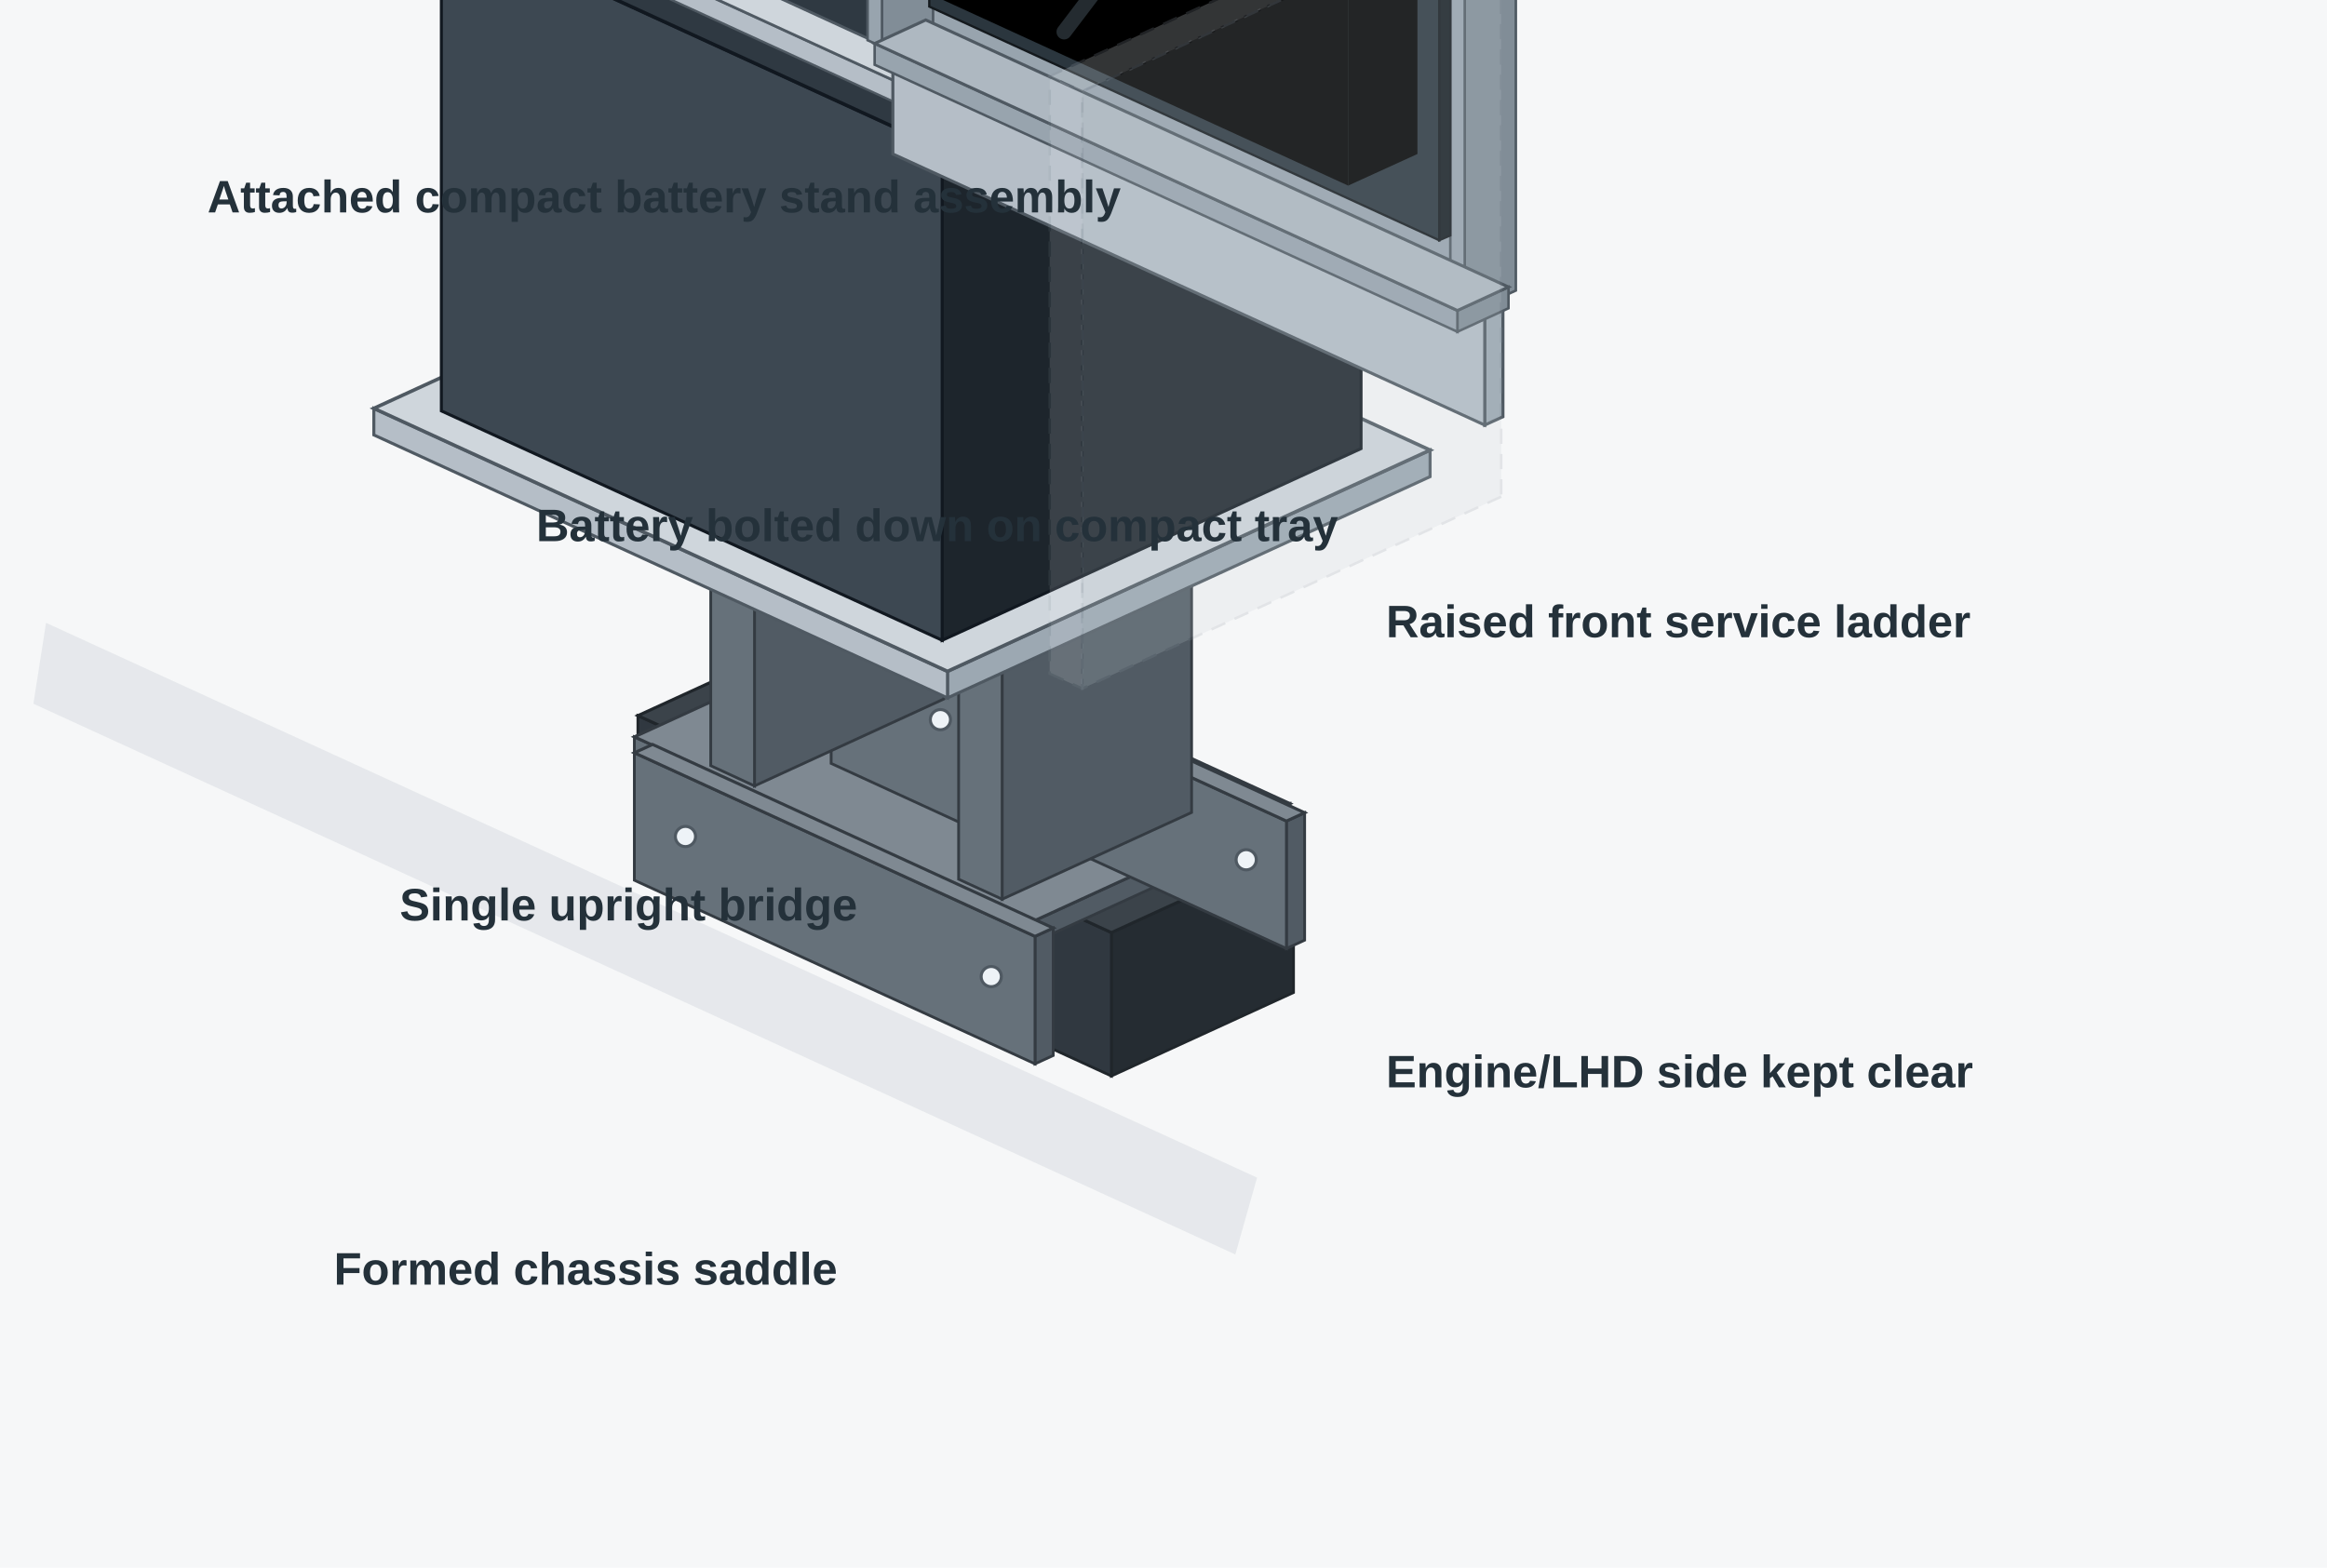
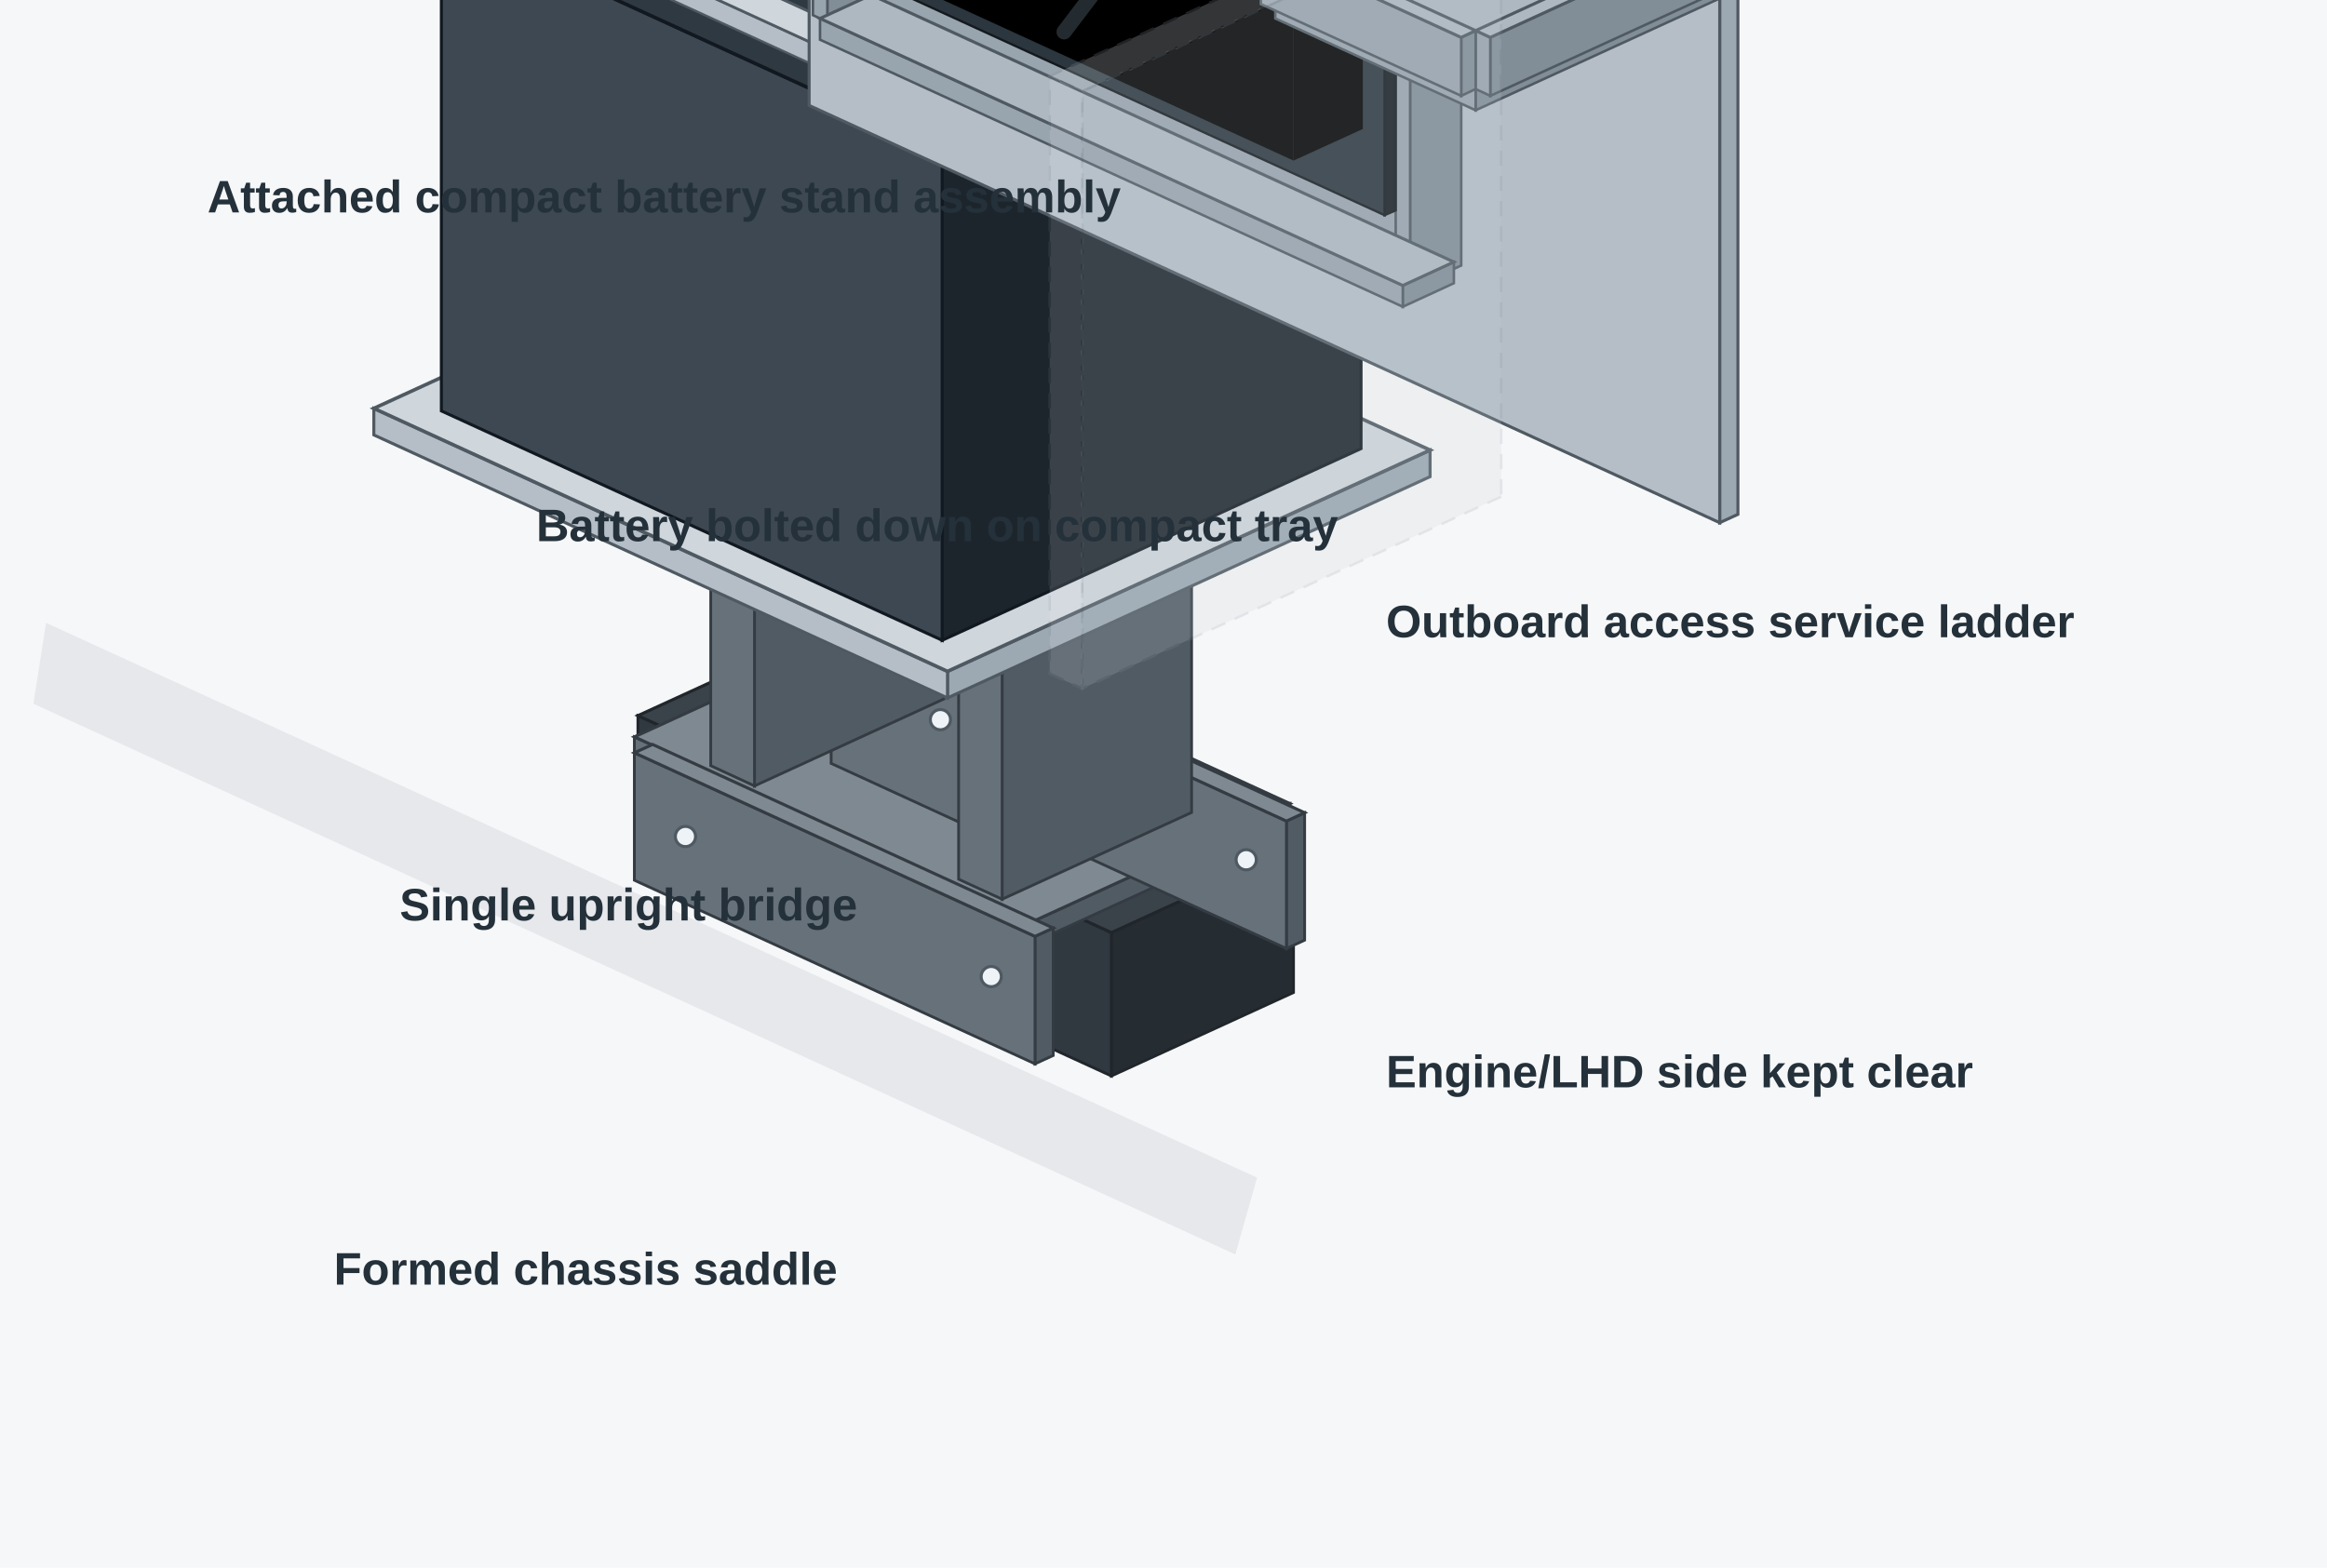
<svg xmlns="http://www.w3.org/2000/svg" width="920" height="620" viewBox="0 0 920 620" role="img" aria-labelledby="title desc">
  <style>
    .background { fill: #f6f7f8; }
    .shadow { fill: #d9dde2; opacity: 0.55; }
    .plate-top { fill: #cfd6dc; stroke: #4f5962; stroke-width: 1.4; }
    .plate-side { fill: #9ca8b2; stroke: #4f5962; stroke-width: 1.2; }
    .plate-front { fill: #b5bec7; stroke: #4f5962; stroke-width: 1.2; }
    .tab-top { fill: #7f8992; stroke: #343b42; stroke-width: 1.2; }
    .tab-side { fill: #515b64; stroke: #343b42; stroke-width: 1.1; }
    .tab-front { fill: #66717a; stroke: #343b42; stroke-width: 1.1; }
    .chassis-top { fill: #3b434a; stroke: #20262b; stroke-width: 1.2; }
    .chassis-side { fill: #252c32; stroke: #20262b; stroke-width: 1.1; }
    .chassis-front { fill: #303840; stroke: #20262b; stroke-width: 1.1; }
    .battery-top { fill: #2f3942; stroke: #111820; stroke-width: 1.4; }
    .battery-side { fill: #1d252c; stroke: #111820; stroke-width: 1.2; }
    .battery-front { fill: #3d4852; stroke: #111820; stroke-width: 1.2; }
    .hold-top { fill: #cfd6dc; stroke: #4f5962; stroke-width: 1.1; }
    .hold-side { fill: #98a4ae; stroke: #4f5962; stroke-width: 0.9; }
    .hold-front { fill: #b5bec7; stroke: #4f5962; stroke-width: 0.9; }
    .relay-tray-top { fill: #aeb8c1; stroke: #4f5962; stroke-width: 1.2; }
    .relay-tray-side { fill: #818d97; stroke: #4f5962; stroke-width: 1; }
    .relay-tray-front { fill: #98a4ae; stroke: #4f5962; stroke-width: 1; }
    .midi-plate-top { fill: #aeb8c1; stroke: #4f5962; stroke-width: 1.2; }
    .midi-plate-side { fill: #818d97; stroke: #4f5962; stroke-width: 1; }
    .midi-plate-front { fill: #98a4ae; stroke: #4f5962; stroke-width: 1; }
    .midi-board-top { fill: #1f2930; stroke: #14191d; stroke-width: 1; }
    .midi-board-side { fill: #161d22; stroke: #14191d; stroke-width: 0.9; }
    .midi-board-front { fill: #2b363e; stroke: #14191d; stroke-width: 0.9; }
    .fuse-top { fill: #b7302a; stroke: #6e1714; stroke-width: 0.8; }
    .fuse-side { fill: #84201b; stroke: #6e1714; stroke-width: 0.7; }
    .fuse-front { fill: #d14a43; stroke: #6e1714; stroke-width: 0.7; }
    .cutoff-base-top { fill: #aeb8c1; stroke: #4f5962; stroke-width: 1.2; }
    .cutoff-base-side { fill: #818d97; stroke: #4f5962; stroke-width: 1; }
    .cutoff-base-front { fill: #98a4ae; stroke: #4f5962; stroke-width: 1; }
    .keepout-top { fill: #d7dde2; stroke: #85909a; stroke-width: 1; stroke-dasharray: 6 4; opacity: 0.24; }
    .keepout-side { fill: #c2cbd2; stroke: #85909a; stroke-width: 1; stroke-dasharray: 6 4; opacity: 0.18; }
    .keepout-front { fill: #eef2f5; stroke: #85909a; stroke-width: 1; stroke-dasharray: 6 4; opacity: 0.14; }
    .breaker-body-top { fill: #111820; stroke: #05080a; stroke-width: 1.2; }
    .breaker-body-side { fill: #080c10; stroke: #05080a; stroke-width: 1; }
    .breaker-body-front { fill: #202a33; stroke: #05080a; stroke-width: 1; }
    .breaker-face-top { fill: #41515f; stroke: #1f2830; stroke-width: 1; }
    .breaker-face-side { fill: #26323d; stroke: #1f2830; stroke-width: 0.9; }
    .breaker-face-front { fill: #33424d; stroke: #1f2830; stroke-width: 0.9; }
    .breaker-lever-top { fill: #d12828; stroke: #871313; stroke-width: 1; }
    .breaker-lever-side { fill: #8f1717; stroke: #871313; stroke-width: 0.9; }
    .breaker-lever-front { fill: #c41d1d; stroke: #871313; stroke-width: 0.9; }
    .breaker-terminal { fill: #c4a35a; stroke: #6f5d2f; stroke-width: 1.1; }
    .positive-cable { fill: none; stroke: #c41d1d; stroke-width: 8; stroke-linejoin: round; stroke-linecap: round; }
    .relay-feed { fill: none; stroke: #a51515; stroke-width: 6; stroke-linejoin: round; stroke-linecap: round; }
    .branch-cable { fill: none; stroke: #242b30; stroke-width: 6; stroke-linejoin: round; stroke-linecap: round; }
    .slot-marker { fill: #eef3f7; stroke: #4f5962; stroke-width: 1.2; }
    .label { font: 600 18px Arial, sans-serif; fill: #24313a; }
  </style>
  <rect class="background" width="920" height="620" />
  <polygon class="shadow" points="18.2,246.3 497.0,465.7 488.4,496.1 13.2,278.3" />
  <polygon class="chassis-side" points="511.4,392.5 439.4,425.5 439.4,368.8 511.4,335.8" />
  <polygon class="chassis-front" points="252.2,339.7 439.4,425.5 439.4,368.8 252.2,283.0" />
  <polygon class="chassis-top" points="324.2,250.0 511.4,335.8 439.4,368.8 252.2,283.0" />
  <polygon class="tab-side" points="510.0,326.2 409.2,372.4 409.2,364.0 510.0,317.8" />
  <polygon class="tab-front" points="250.8,299.8 409.2,372.4 409.2,364.0 250.8,291.4" />
  <polygon class="tab-top" points="351.6,245.2 510.0,317.8 409.2,364.0 250.8,291.4" />
  <polygon class="tab-side" points="515.8,371.8 508.6,375.1 508.6,324.7 515.8,321.4" />
  <polygon class="tab-front" points="350.2,302.5 508.6,375.1 508.6,324.7 350.2,252.1" />
  <polygon class="tab-top" points="357.4,248.8 515.8,321.4 508.6,324.7 350.2,252.1" />
  <polygon class="tab-side" points="416.4,417.4 409.2,420.7 409.2,370.3 416.4,367.0" />
  <polygon class="tab-front" points="250.8,348.1 409.2,420.7 409.2,370.3 250.8,297.7" />
  <polygon class="tab-top" points="258.0,294.4 416.4,367.0 409.2,370.3 250.8,297.7" />
  <polygon class="tab-side" points="438.0,305.9 387.6,329.0 387.6,232.4 438.0,209.3" />
  <polygon class="tab-front" points="328.6,301.9 387.6,329.0 387.6,232.4 328.6,205.3" />
  <polygon class="tab-top" points="379.0,182.2 438.0,209.3 387.6,232.4 328.6,205.3" />
  <polygon class="tab-side" points="373.2,276.4 298.3,310.8 298.3,193.2 373.2,158.8" />
  <polygon class="tab-front" points="281.0,302.8 298.3,310.8 298.3,193.2 281.0,185.2" />
  <polygon class="tab-top" points="355.9,150.9 373.2,158.8 298.3,193.2 281.0,185.2" />
  <polygon class="tab-side" points="471.1,321.3 396.2,355.6 396.2,238.0 471.1,203.7" />
  <polygon class="tab-front" points="379.0,347.7 396.2,355.6 396.2,238.0 379.0,230.1" />
  <polygon class="tab-top" points="453.8,195.8 471.1,203.7 396.2,238.0 379.0,230.1" />
  <polygon class="plate-side" points="565.4,188.5 374.6,276.0 374.6,265.5 565.4,178.0" />
  <polygon class="plate-front" points="147.8,172.0 374.6,276.0 374.6,265.5 147.8,161.5" />
  <polygon class="plate-top" points="338.6,74.1 565.4,178.0 374.6,265.5 147.8,161.5" />
  <polygon class="battery-side" points="538.1,177.4 372.5,253.2 372.5,59.0 538.1,-16.9" />
  <polygon class="battery-front" points="174.5,162.5 372.5,253.2 372.5,59.0 174.5,-31.8" />
  <polygon class="battery-top" points="340.1,-107.7 538.1,-16.9 372.5,59.0 174.5,-31.8" />
  <polygon class="hold-side" points="552.5,-9.7 539.5,-3.8 539.5,-12.2 552.5,-18.1" />
  <polygon class="hold-front" points="312.7,-107.7 539.5,-3.8 539.5,-12.2 312.7,-116.1" />
  <polygon class="hold-top" points="325.7,-122.1 552.5,-18.1 539.5,-12.2 312.7,-116.1" />
  <polygon class="hold-side" points="411.4,54.9 398.4,60.9 398.4,52.5 411.4,46.5" />
  <polygon class="hold-front" points="171.6,-43.1 398.4,60.9 398.4,52.5 171.6,-51.5" />
  <polygon class="hold-top" points="184.6,-57.4 411.4,46.5 398.4,52.5 171.6,-51.5" />
-   <polygon class="plate-side" points="594.2,164.8 587.0,168.1 587.0,-89.1 594.2,-92.4" />
-   <polygon class="plate-front" points="353.0,60.9 587.0,168.1 587.0,-89.1 353.0,-196.4" />
-   <polygon class="plate-top" points="360.2,-199.7 594.2,-92.4 587.0,-89.1 353.0,-196.4" />
-   <polygon class="relay-tray-side" points="586.3,118.2 580.6,120.8 580.6,-110.2 586.3,-112.8" />
-   <polygon class="relay-tray-front" points="350.2,15.2 580.6,120.8 580.6,-110.2 350.2,-215.8" />
-   <polygon class="relay-tray-top" points="355.9,-218.4 586.3,-112.8 580.6,-110.2 350.2,-215.8" />
-   <polygon class="relay-tray-side" points="368.9,9.3 348.7,18.5 348.7,-212.5 368.9,-221.7" />
-   <polygon class="relay-tray-front" points="343.0,15.9 348.7,18.5 348.7,-212.5 343.0,-215.1" />
-   <polygon class="relay-tray-top" points="363.1,-224.4 368.9,-221.7 348.7,-212.5 343.0,-215.1" />
-   <polygon class="relay-tray-side" points="599.3,114.9 579.1,124.1 579.1,-106.9 599.3,-116.1" />
-   <polygon class="relay-tray-front" points="573.4,121.5 579.1,124.1 579.1,-106.9 573.4,-109.5" />
-   <polygon class="relay-tray-top" points="593.5,-118.8 599.3,-116.1 579.1,-106.9 573.4,-109.5" />
-   <polygon class="relay-tray-side" points="596.4,121.9 576.2,131.2 576.2,122.8 596.4,113.5" />
-   <polygon class="relay-tray-front" points="345.8,25.6 576.2,131.2 576.2,122.8 345.8,17.2" />
-   <polygon class="relay-tray-top" points="366.0,7.9 596.4,113.5 576.2,122.8 345.8,17.2" />
-   <polygon class="relay-tray-side" points="596.4,-117.5 576.2,-108.2 576.2,-116.6 596.4,-125.9" />
-   <polygon class="relay-tray-front" points="345.8,-213.8 576.2,-108.2 576.2,-116.6 345.8,-222.2" />
-   <polygon class="relay-tray-top" points="366.0,-231.5 596.4,-125.9 576.2,-116.6 345.8,-222.2" />
-   <polygon class="midi-board-side" points="573.4,93.1 569.0,95.0 569.0,-99.2 573.4,-101.2" />
-   <polygon class="midi-board-front" points="367.4,2.6 569.0,95.0 569.0,-99.2 367.4,-191.6" />
-   <polygon class="midi-board-top" points="371.8,-193.6 573.4,-101.2 569.0,-99.2 367.4,-191.6" />
-   <polygon class="relay-fuse-side" points="560.4,60.9 533.0,73.4 533.0,-57.8 560.4,-70.4" />
-   <polygon class="relay-fuse-front" points="345.8,-12.4 533.0,73.4 533.0,-57.8 345.8,-143.6" />
-   <polygon class="relay-fuse-top" points="373.2,-156.2 560.4,-70.4 533.0,-57.8 345.8,-143.6" />
-   <polygon class="midi-plate-side" points="520.1,-97.6 412.1,-48.1 412.1,-56.5 520.1,-106.0" />
-   <polygon class="midi-plate-front" points="275.3,-110.8 412.1,-48.1 412.1,-56.5 275.3,-119.2" />
-   <polygon class="midi-plate-top" points="383.3,-168.7 520.1,-106.0 412.1,-56.5 275.3,-119.2" />
-   <polygon class="midi-board-side" points="483.4,-112.0 422.2,-83.9 422.2,-94.4 483.4,-122.5" />
-   <polygon class="midi-board-front" points="321.4,-130.1 422.2,-83.9 422.2,-94.4 321.4,-140.6" />
-   <polygon class="midi-board-top" points="382.6,-168.7 483.4,-122.5 422.2,-94.4 321.4,-140.6" />
-   <polygon class="fuse-side" points="383.3,-157.5 344.4,-139.7 344.4,-156.5 383.3,-174.3" />
-   <polygon class="fuse-front" points="331.4,-145.6 344.4,-139.7 344.4,-156.5 331.4,-162.4" />
-   <polygon class="fuse-top" points="370.3,-180.2 383.3,-174.3 344.4,-156.5 331.4,-162.4" />
-   <polygon class="fuse-side" points="400.6,-149.6 361.7,-131.7 361.7,-148.5 400.6,-166.4" />
-   <polygon class="fuse-front" points="348.7,-137.7 361.7,-131.7 361.7,-148.5 348.7,-154.5" />
-   <polygon class="fuse-top" points="387.6,-172.3 400.6,-166.4 361.7,-148.5 348.7,-154.5" />
-   <polygon class="fuse-side" points="417.8,-141.6 379.0,-123.8 379.0,-140.6 417.8,-158.4" />
-   <polygon class="fuse-front" points="366.0,-129.8 379.0,-123.8 379.0,-140.6 366.0,-146.6" />
-   <polygon class="fuse-top" points="404.9,-164.4 417.8,-158.4 379.0,-140.6 366.0,-146.6" />
-   <polygon class="fuse-side" points="435.1,-133.7 396.2,-115.9 396.2,-132.7 435.1,-150.5" />
-   <polygon class="fuse-front" points="383.3,-121.8 396.2,-115.9 396.2,-132.7 383.3,-138.6" />
-   <polygon class="fuse-top" points="422.2,-156.5 435.1,-150.5 396.2,-132.7 383.3,-138.6" />
-   <polygon class="fuse-side" points="452.4,-125.8 413.5,-108.0 413.5,-124.8 452.4,-142.6" />
-   <polygon class="fuse-front" points="400.6,-113.9 413.5,-108.0 413.5,-124.8 400.6,-130.7" />
-   <polygon class="fuse-top" points="439.4,-148.5 452.4,-142.6 413.5,-124.8 400.6,-130.7" />
-   <polygon class="cutoff-base-side" points="605.0,-58.7 482.6,-2.6 482.6,-11.0 605.0,-67.1" />
-   <polygon class="cutoff-base-front" points="403.4,-38.9 482.6,-2.6 482.6,-11.0 403.4,-47.3" />
-   <polygon class="cutoff-base-top" points="525.8,-103.4 605.0,-67.1 482.6,-11.0 403.4,-47.3" />
-   <polygon class="cutoff-base-side" points="528.7,-102.0 406.3,-45.9 406.3,-69.0 528.7,-125.1" />
-   <polygon class="cutoff-base-front" points="400.6,-48.6 406.3,-45.9 406.3,-69.0 400.6,-71.7" />
-   <polygon class="cutoff-base-top" points="523.0,-127.8 528.7,-125.1 406.3,-69.0 400.6,-71.7" />
-   <polygon class="cutoff-base-side" points="610.8,-64.4 488.4,-8.3 488.4,-31.4 610.8,-87.5" />
-   <polygon class="cutoff-base-front" points="482.6,-11.0 488.4,-8.3 488.4,-31.4 482.6,-34.1" />
-   <polygon class="cutoff-base-top" points="605.0,-90.2 610.8,-87.5 488.4,-31.4 482.6,-34.1" />
-   <polygon class="cutoff-base-side" points="607.9,-68.4 602.2,-65.7 602.2,-88.8 607.9,-91.5" />
-   <polygon class="cutoff-base-front" points="523.0,-102.0 602.2,-65.7 602.2,-88.8 523.0,-125.1" />
-   <polygon class="cutoff-base-top" points="528.7,-127.8 607.9,-91.5 602.2,-88.8 523.0,-125.1" />
-   <polygon class="cutoff-base-side" points="482.6,-11.0 476.9,-8.3 476.9,-31.4 482.6,-34.1" />
-   <polygon class="cutoff-base-front" points="397.7,-44.6 476.9,-8.3 476.9,-31.4 397.7,-67.7" />
-   <polygon class="cutoff-base-top" points="403.4,-70.4 482.6,-34.1 476.9,-31.4 397.7,-67.7" />
+   <polygon class="plate-side" points="687.1,203.4 679.9,206.7 679.9,-92.5 687.1,-95.8" />
+   <polygon class="plate-front" points="319.9,41.7 679.9,206.7 679.9,-92.5 319.9,-257.5" />
+   <polygon class="plate-top" points="327.1,-260.8 687.1,-95.8 679.9,-92.5 319.9,-257.5" />
+   <polygon class="relay-tray-side" points="564.7,108.3 559.0,110.9 559.0,-120.1 564.7,-122.7" />
+   <polygon class="relay-tray-front" points="328.6,5.3 559.0,110.9 559.0,-120.1 328.6,-225.7" />
+   <polygon class="relay-tray-top" points="334.3,-228.3 564.7,-122.7 559.0,-120.1 328.6,-225.7" />
+   <polygon class="relay-tray-side" points="347.3,-0.6 327.1,8.6 327.1,-222.4 347.3,-231.6" />
+   <polygon class="relay-tray-front" points="321.4,6.0 327.1,8.6 327.1,-222.4 321.4,-225.0" />
+   <polygon class="relay-tray-top" points="341.5,-234.3 347.3,-231.6 327.1,-222.4 321.4,-225.0" />
+   <polygon class="relay-tray-side" points="577.7,105.0 557.5,114.2 557.5,-116.8 577.7,-126.0" />
+   <polygon class="relay-tray-front" points="551.8,111.6 557.5,114.2 557.5,-116.8 551.8,-119.4" />
+   <polygon class="relay-tray-top" points="571.9,-128.7 577.7,-126.0 557.5,-116.8 551.8,-119.4" />
+   <polygon class="relay-tray-side" points="574.8,112.0 554.6,121.3 554.6,112.9 574.8,103.6" />
+   <polygon class="relay-tray-front" points="324.2,15.7 554.6,121.3 554.6,112.9 324.2,7.3" />
+   <polygon class="relay-tray-top" points="344.4,-2.0 574.8,103.6 554.6,112.9 324.2,7.3" />
+   <polygon class="relay-tray-side" points="574.8,-127.4 554.6,-118.1 554.6,-126.5 574.8,-135.8" />
+   <polygon class="relay-tray-front" points="324.2,-223.7 554.6,-118.1 554.6,-126.5 324.2,-232.1" />
+   <polygon class="relay-tray-top" points="344.4,-241.4 574.8,-135.8 554.6,-126.5 324.2,-232.1" />
+   <polygon class="midi-board-side" points="551.8,83.2 547.4,85.1 547.4,-109.1 551.8,-111.1" />
+   <polygon class="midi-board-front" points="345.8,-7.3 547.4,85.1 547.4,-109.1 345.8,-201.5" />
+   <polygon class="midi-board-top" points="350.2,-203.5 551.8,-111.1 547.4,-109.1 345.8,-201.5" />
+   <polygon class="relay-fuse-side" points="538.8,51.0 511.4,63.5 511.4,-67.7 538.8,-80.3" />
+   <polygon class="relay-fuse-front" points="324.2,-22.3 511.4,63.5 511.4,-67.7 324.2,-153.5" />
+   <polygon class="relay-fuse-top" points="351.6,-166.1 538.8,-80.3 511.4,-67.7 324.2,-153.5" />
+   <polygon class="midi-plate-side" points="688.6,-20.4 580.6,29.1 580.6,20.7 688.6,-28.8" />
+   <polygon class="midi-plate-front" points="443.8,-33.6 580.6,29.1 580.6,20.7 443.8,-42.0" />
+   <polygon class="midi-plate-top" points="551.8,-91.5 688.6,-28.8 580.6,20.7 443.8,-42.0" />
+   <polygon class="midi-board-side" points="651.8,-34.8 590.6,-6.7 590.6,-17.2 651.8,-45.2" />
+   <polygon class="midi-board-front" points="489.8,-52.9 590.6,-6.7 590.6,-17.2 489.8,-63.4" />
+   <polygon class="midi-board-top" points="551.0,-91.5 651.8,-45.2 590.6,-17.2 489.8,-63.4" />
+   <polygon class="fuse-side" points="551.8,-80.3 512.9,-62.4 512.9,-79.2 551.8,-97.1" />
+   <polygon class="fuse-front" points="499.9,-68.4 512.9,-62.4 512.9,-79.2 499.9,-85.2" />
+   <polygon class="fuse-top" points="538.8,-103.0 551.8,-97.1 512.9,-79.2 499.9,-85.2" />
+   <polygon class="fuse-side" points="569.0,-72.3 530.2,-54.5 530.2,-71.3 569.0,-89.1" />
+   <polygon class="fuse-front" points="517.2,-60.5 530.2,-54.5 530.2,-71.3 517.2,-77.3" />
+   <polygon class="fuse-top" points="556.1,-95.1 569.0,-89.1 530.2,-71.3 517.2,-77.3" />
+   <polygon class="fuse-side" points="586.3,-64.4 547.4,-46.6 547.4,-63.4 586.3,-81.2" />
+   <polygon class="fuse-front" points="534.5,-52.5 547.4,-46.6 547.4,-63.4 534.5,-69.3" />
+   <polygon class="fuse-top" points="573.4,-87.2 586.3,-81.2 547.4,-63.4 534.5,-69.3" />
+   <polygon class="fuse-side" points="603.6,-56.5 564.7,-38.7 564.7,-55.5 603.6,-73.3" />
+   <polygon class="fuse-front" points="551.8,-44.6 564.7,-38.7 564.7,-55.5 551.8,-61.4" />
+   <polygon class="fuse-top" points="590.6,-79.2 603.6,-73.3 564.7,-55.5 551.8,-61.4" />
+   <polygon class="fuse-side" points="620.9,-48.6 582.0,-30.8 582.0,-47.6 620.9,-65.4" />
+   <polygon class="fuse-front" points="569.0,-36.7 582.0,-30.8 582.0,-47.6 569.0,-53.5" />
+   <polygon class="fuse-top" points="607.9,-71.3 620.9,-65.4 582.0,-47.6 569.0,-53.5" />
+   <polygon class="breaker-terminal" points="644.6,-79.3 636.0,-75.3 636.0,-83.7 644.6,-87.7" />
+   <polygon class="breaker-terminal" points="541.0,-118.9 636.0,-75.3 636.0,-83.7 541.0,-127.3" />
+   <polygon class="breaker-terminal" points="549.6,-131.2 644.6,-87.7 636.0,-83.7 541.0,-127.3" />
+   <polygon class="breaker-lever-side" points="602.2,-42.0 592.1,-37.4 592.1,-47.9 602.2,-52.5" />
+   <polygon class="breaker-lever-front" points="484.1,-86.9 592.1,-37.4 592.1,-47.9 484.1,-97.4" />
+   <polygon class="breaker-lever-top" points="494.2,-102.0 602.2,-52.5 592.1,-47.9 484.1,-97.4" />
+   <polygon class="cutoff-base-side" points="705.8,-12.5 583.4,43.6 583.4,35.2 705.8,-20.9" />
+   <polygon class="cutoff-base-front" points="504.2,7.3 583.4,43.6 583.4,35.2 504.2,-1.1" />
+   <polygon class="cutoff-base-top" points="626.6,-57.2 705.8,-20.9 583.4,35.2 504.2,-1.1" />
+   <polygon class="cutoff-base-side" points="629.5,-55.8 507.1,0.3 507.1,-22.8 629.5,-78.9" />
+   <polygon class="cutoff-base-front" points="501.4,-2.4 507.1,0.3 507.1,-22.8 501.4,-25.5" />
+   <polygon class="cutoff-base-top" points="623.8,-81.6 629.5,-78.9 507.1,-22.8 501.4,-25.5" />
+   <polygon class="cutoff-base-side" points="711.6,-18.2 589.2,37.9 589.2,14.8 711.6,-41.3" />
+   <polygon class="cutoff-base-front" points="583.4,35.2 589.2,37.9 589.2,14.8 583.4,12.1" />
+   <polygon class="cutoff-base-top" points="705.8,-44.0 711.6,-41.3 589.2,14.8 583.4,12.1" />
+   <polygon class="cutoff-base-side" points="708.7,-22.2 703.0,-19.5 703.0,-42.6 708.7,-45.3" />
+   <polygon class="cutoff-base-front" points="623.8,-55.8 703.0,-19.5 703.0,-42.6 623.8,-78.9" />
+   <polygon class="cutoff-base-top" points="629.5,-81.6 708.7,-45.3 703.0,-42.6 623.8,-78.9" />
+   <polygon class="cutoff-base-side" points="583.4,35.2 577.7,37.9 577.7,14.8 583.4,12.1" />
+   <polygon class="cutoff-base-front" points="498.5,1.6 577.7,37.9 577.7,14.8 498.5,-21.5" />
+   <polygon class="cutoff-base-top" points="504.2,-24.2 583.4,12.1 577.7,14.8 498.5,-21.5" />
  <polygon class="keepout-side" points="593.5,196.4 427.9,272.3 427.9,36.1 593.5,-39.9" />
  <polygon class="keepout-front" points="415.0,266.4 427.9,272.3 427.9,36.1 415.0,30.1" />
  <polygon class="keepout-top" points="580.6,-45.8 593.5,-39.9 427.9,36.1 415.0,30.1" />
-   <polygon class="breaker-body-side" points="554.6,-67.9 514.3,-49.4 514.3,-78.8 554.6,-97.3" />
-   <polygon class="breaker-body-front" points="455.3,-76.5 514.3,-49.4 514.3,-78.8 455.3,-105.9" />
-   <polygon class="breaker-body-top" points="495.6,-124.4 554.6,-97.3 514.3,-78.8 455.3,-105.9" />
-   <polygon class="breaker-face-side" points="546.7,-97.0 515.0,-82.5 515.0,-88.8 546.7,-103.3" />
-   <polygon class="breaker-face-front" points="463.2,-106.2 515.0,-82.5 515.0,-88.8 463.2,-112.5" />
-   <polygon class="breaker-face-top" points="494.9,-127.0 546.7,-103.3 515.0,-88.8 463.2,-112.5" />
-   <polygon class="breaker-lever-side" points="520.8,-106.7 513.6,-103.4 513.6,-109.7 520.8,-113.0" />
-   <polygon class="breaker-lever-front" points="480.5,-118.6 513.6,-103.4 513.6,-109.7 480.5,-124.9" />
-   <polygon class="breaker-lever-top" points="487.7,-128.2 520.8,-113.0 513.6,-109.7 480.5,-124.9" />
-   <circle class="breaker-terminal" cx="497.0" cy="-124.2" r="5" />
-   <circle class="breaker-terminal" cx="518.6" cy="-98.4" r="5" />
-   <polyline class="positive-cable" points="450.2,-57.6 507.8,-94.5 497.0,-124.2" />
-   <polyline class="relay-feed" points="518.6,-98.4 426.5,-140.8 413.5,-147.6" />
-   <polyline class="relay-feed" points="518.6,-98.4 446.6,-106.7 422.2,-102.0 407.8,-123.2" />
-   <polyline class="branch-cable" points="413.5,-147.6 451.0,-27.3 420.7,12.6" />
-   <polygon class="keepout-side" points="563.3,-105.8 538.8,-94.6 538.8,-105.1 563.3,-116.3" />
-   <polygon class="keepout-front" points="366.0,-173.8 538.8,-94.6 538.8,-105.1 366.0,-184.3" />
-   <polygon class="keepout-top" points="390.5,-195.5 563.3,-116.3 538.8,-105.1 366.0,-184.3" />
+   <polygon class="breaker-body-side" points="655.4,-21.7 615.1,-3.2 615.1,-32.6 655.4,-51.1" />
+   <polygon class="breaker-body-front" points="556.1,-30.3 615.1,-3.2 615.1,-32.6 556.1,-59.7" />
+   <polygon class="breaker-body-top" points="596.4,-78.2 655.4,-51.1 615.1,-32.6 556.1,-59.7" />
+   <polygon class="breaker-face-side" points="647.5,-50.8 615.8,-36.2 615.8,-42.6 647.5,-57.1" />
+   <polygon class="breaker-face-front" points="564.0,-60.0 615.8,-36.2 615.8,-42.6 564.0,-66.3" />
+   <polygon class="breaker-face-top" points="595.7,-80.8 647.5,-57.1 615.8,-42.6 564.0,-66.3" />
+   <polygon class="breaker-lever-side" points="621.6,-60.5 614.4,-57.2 614.4,-63.5 621.6,-66.8" />
+   <polygon class="breaker-lever-front" points="581.3,-72.4 614.4,-57.2 614.4,-63.5 581.3,-78.7" />
+   <polygon class="breaker-lever-top" points="588.5,-82.0 621.6,-66.8 614.4,-63.5 581.3,-78.7" />
+   <circle class="breaker-terminal" cx="597.8" cy="-78.0" r="5" />
+   <circle class="breaker-terminal" cx="619.4" cy="-52.2" r="5" />
+   <polyline class="positive-cable" points="450.2,-57.6 584.9,-60.5 597.8,-78.0" />
+   <polyline class="relay-feed" points="619.4,-52.2 597.8,-94.4 554.6,-97.9" />
+   <polyline class="relay-feed" points="619.4,-52.2 488.4,-117.3 417.8,-129.6" />
+   <polyline class="branch-cable" points="417.8,-129.6 451.0,-27.3 420.7,12.6" />
+   <polygon class="keepout-side" points="664.1,-60.9 639.6,-49.7 639.6,-60.2 664.1,-71.4" />
+   <polygon class="keepout-front" points="344.4,-185.0 639.6,-49.7 639.6,-60.2 344.4,-195.5" />
+   <polygon class="keepout-top" points="368.9,-206.7 664.1,-71.4 639.6,-60.2 344.4,-195.5" />
  <circle class="slot-marker" cx="371.8" cy="284.6" r="4" />
  <circle class="slot-marker" cx="492.7" cy="340.0" r="4" />
  <circle class="slot-marker" cx="271.0" cy="330.8" r="4" />
  <circle class="slot-marker" cx="391.9" cy="386.2" r="4" />
  <text class="label" x="82" y="84">Attached compact battery stand assembly</text>
  <text class="label" x="212" y="214">Battery bolted down on compact tray</text>
  <text class="label" x="132" y="508">Formed chassis saddle</text>
  <text class="label" x="158" y="364">Single upright bridge</text>
-   <text class="label" x="548" y="252">Raised front service ladder</text>
+   <text class="label" x="548" y="252">Outboard access service ladder</text>
  <text class="label" x="548" y="430">Engine/LHD side kept clear</text>
</svg>
